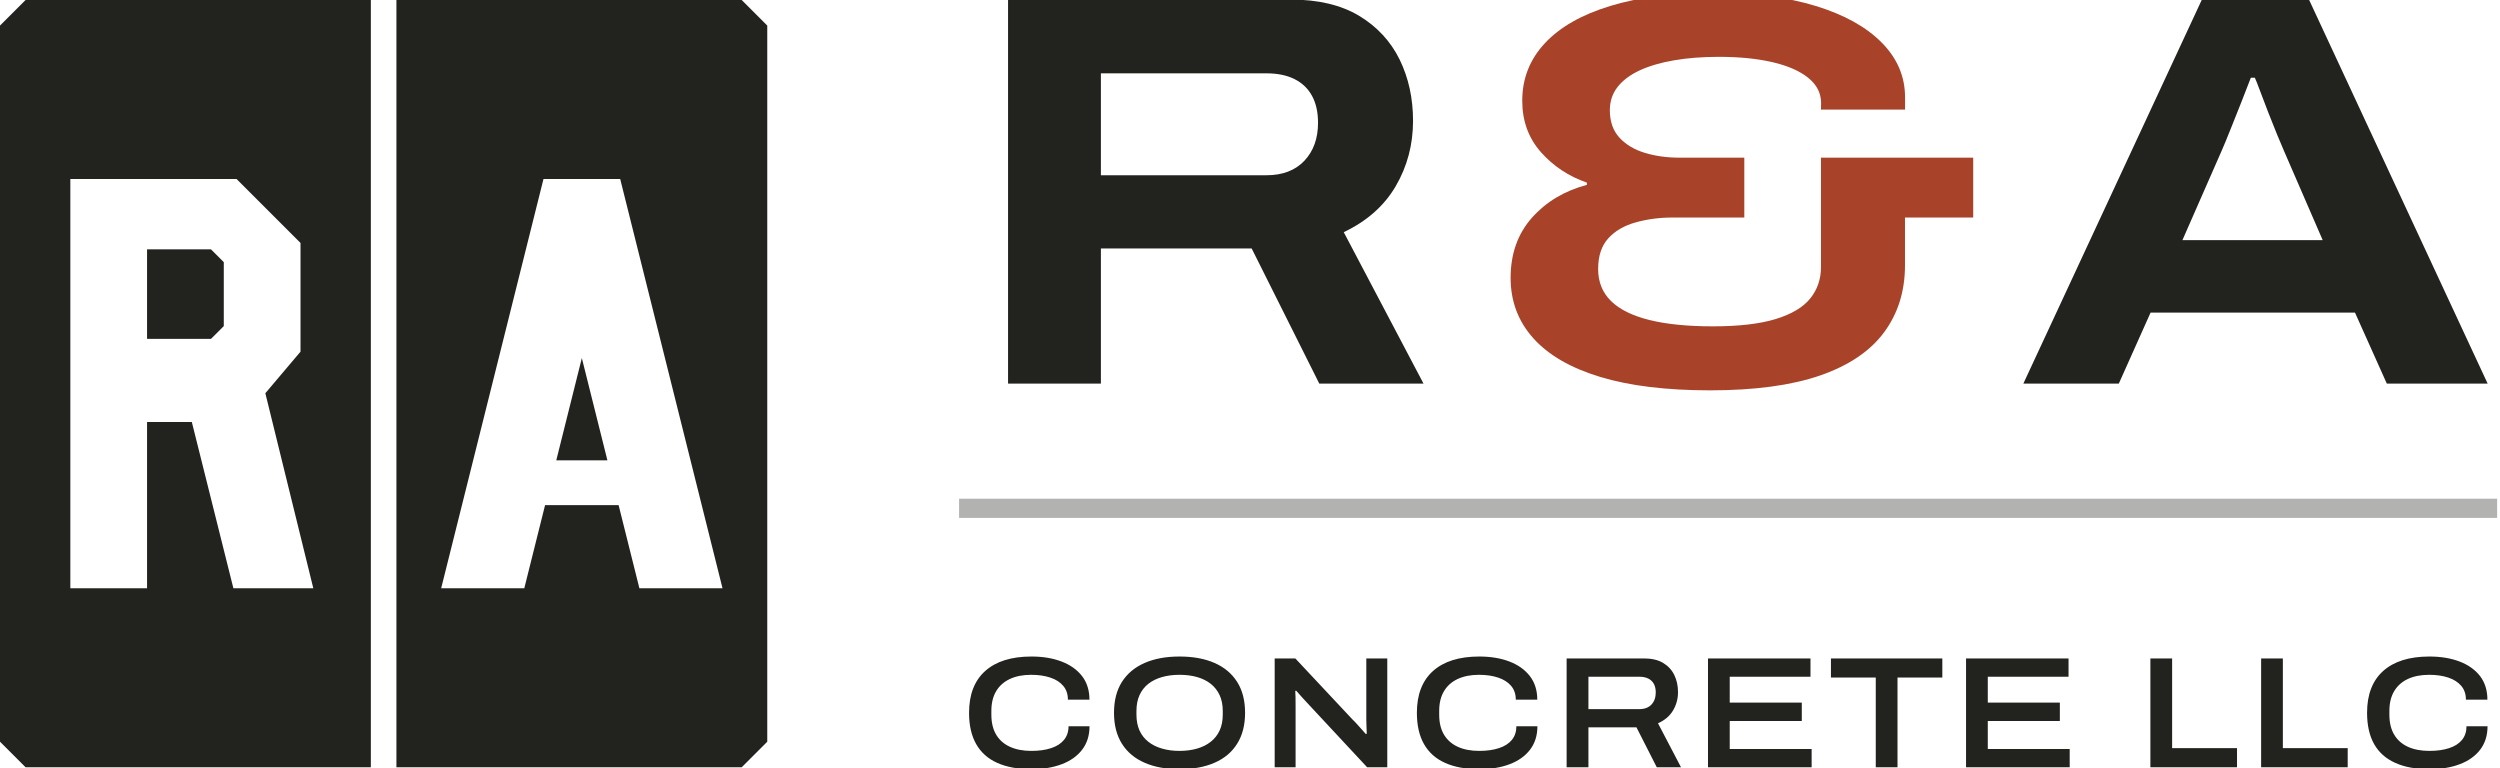
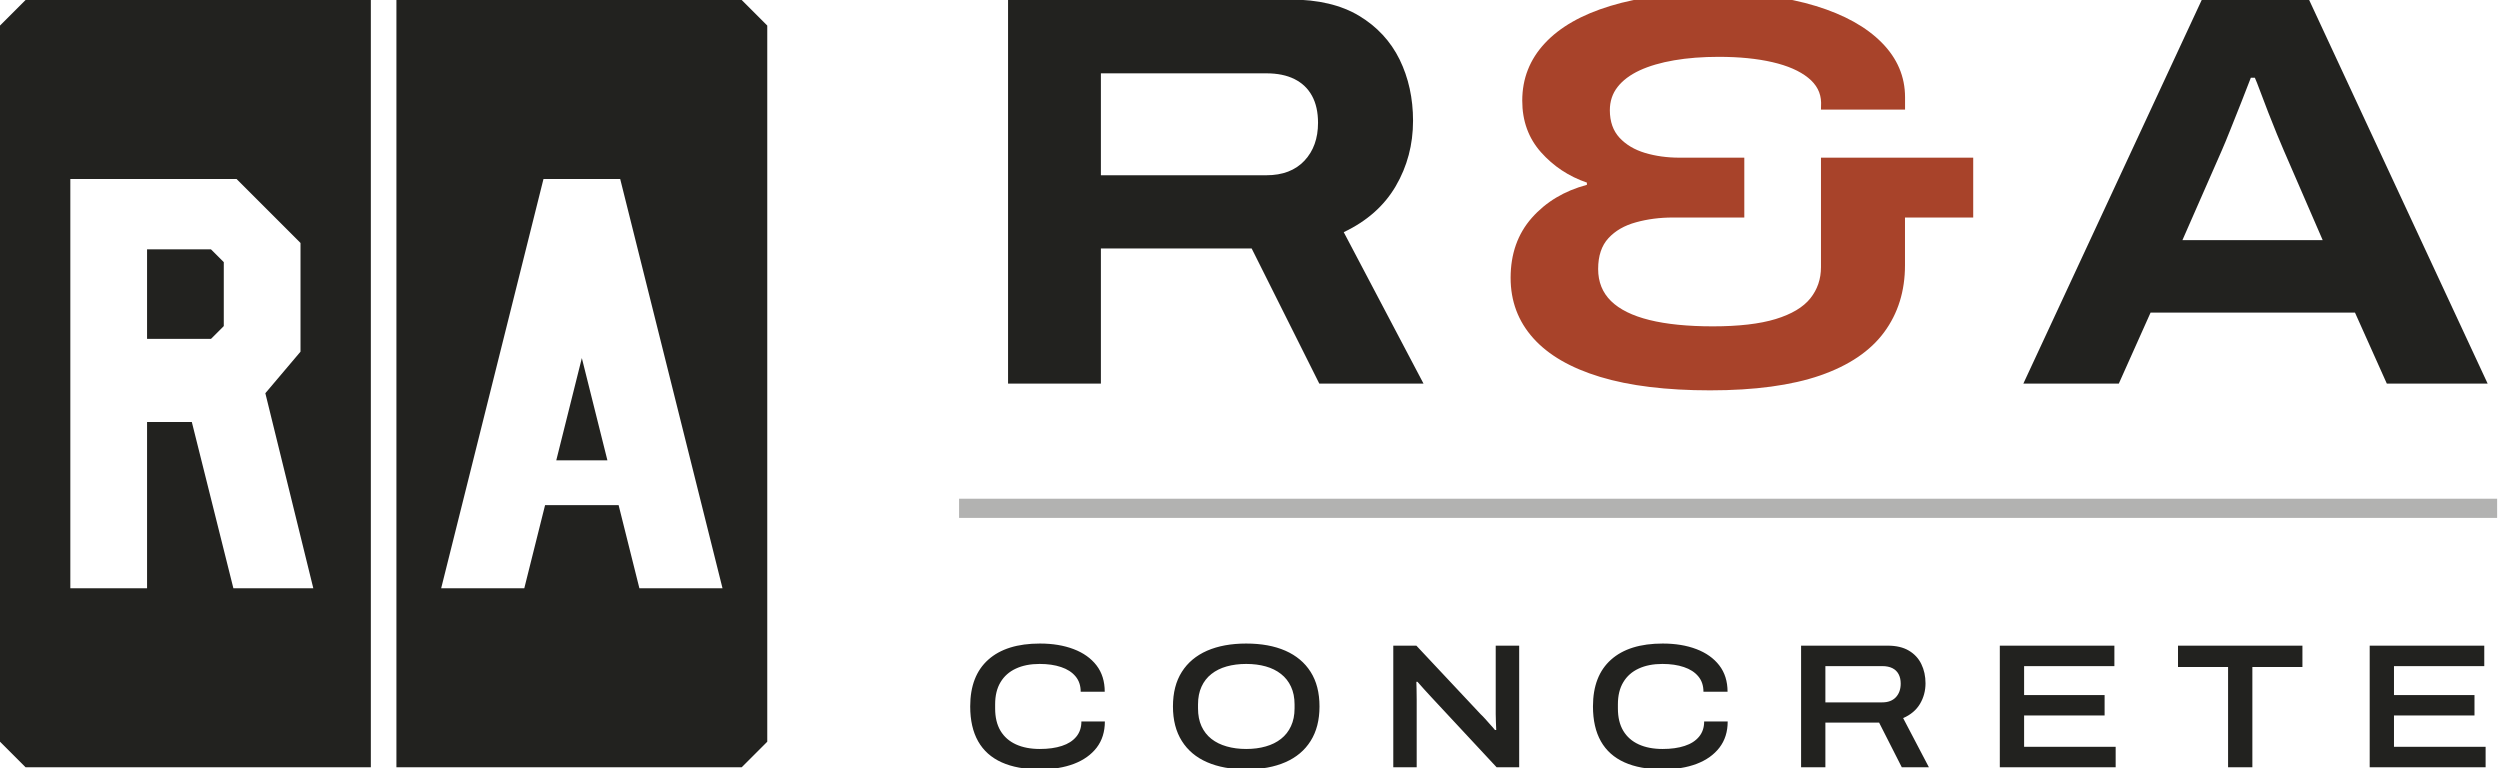
<svg xmlns="http://www.w3.org/2000/svg" viewBox="0 0 391 120" role="img" aria-labelledby="t">
  <path fill="#22221F" fill-rule="evenodd" d="M4 0H58V120H4L0 116V4Z M62 0H116L120 4V116L116 120H62Z M11 28H37L47 38V55L41.5 61.5L49 92H36.5L30 66H23V92H11Z M23 39H33L35 41V51L33 53H23Z M69 92L85 28H97L113 92H100L96.75 79H85.25L82 92Z M87 72H95L91 56Z" />
  <g transform="translate(150.00 0.00)">
    <path fill="#22221F" d="M7.66 60V-0.07H51.83Q58.32 -0.07 62.56 2.47Q66.79 5.02 68.9 9.31Q71 13.61 71 18.9Q71 24.47 68.3 29.1Q65.6 33.73 60.16 36.31L72.64 60H56.34L45.76 38.86H22.18V60ZM22.18 27.41H48.07Q51.87 27.41 54.01 25.14Q56.14 22.87 56.14 19.21Q56.14 16.71 55.2 14.99Q54.26 13.27 52.46 12.37Q50.66 11.47 48.07 11.47H22.18Z M166.45 60 194.38 -0.07H211.12L239.07 60H223.3L218.32 48.89H186.35L181.38 60ZM191.33 37.56H213.27L207.19 23.54Q206.8 22.64 206.12 21Q205.44 19.35 204.75 17.57Q204.06 15.79 203.49 14.26Q202.92 12.73 202.66 12.16H202.03Q201.39 13.85 200.52 16.04Q199.65 18.23 198.83 20.28Q198.02 22.32 197.47 23.57Z" />
    <path fill="#A8432A" d="M117.46 61.05Q107.2 61.05 100.27 58.95Q93.35 56.85 89.81 52.9Q86.26 48.94 86.26 43.46Q86.26 37.83 89.58 34.07Q92.9 30.32 98.19 28.91V28.56Q93.94 27.1 91.01 23.81Q88.08 20.51 88.08 15.74Q88.08 10.56 91.61 6.77Q95.14 2.97 101.85 0.93Q108.55 -1.12 118.04 -1.12Q127.31 -1.12 134 0.94Q140.68 2.99 144.32 6.68Q147.95 10.36 147.95 15.22V17.14H134.8L134.82 16.07Q134.79 13.76 132.79 12.16Q130.79 10.55 127.2 9.72Q123.61 8.89 118.81 8.89Q114.98 8.89 111.84 9.43Q108.69 9.97 106.44 11.01Q104.19 12.06 102.99 13.6Q101.78 15.14 101.78 17.24Q101.78 19.9 103.29 21.54Q104.8 23.17 107.29 23.92Q109.78 24.66 112.66 24.66H122.81V34.02H111.62Q108.56 34.02 105.86 34.77Q103.16 35.51 101.56 37.25Q99.95 38.99 99.95 42.08Q99.95 45.1 101.96 47.08Q103.98 49.06 107.98 50.05Q111.98 51.04 117.89 51.04Q123.97 51.04 127.71 49.9Q131.46 48.75 133.13 46.67Q134.8 44.58 134.8 41.79V24.66H158.61V34.02H147.94V41.49Q147.94 47.54 144.68 51.96Q141.42 56.38 134.68 58.72Q127.93 61.05 117.46 61.05Z" />
    <rect x="0" y="78" width="240.55" height="3" fill="#22221F" opacity=".35" />
-     <path fill="#22221F" transform="translate(0 120)" d="M11.34 0.3Q8.15 0.3 5.96 -0.69Q3.78 -1.67 2.67 -3.63Q1.56 -5.59 1.56 -8.52Q1.56 -12.8 4.09 -15.06Q6.62 -17.32 11.32 -17.32Q13.98 -17.32 16.02 -16.54Q18.07 -15.76 19.23 -14.26Q20.39 -12.76 20.39 -10.57H17.02Q17.02 -11.87 16.29 -12.73Q15.57 -13.59 14.28 -14.02Q12.99 -14.46 11.28 -14.46Q9.34 -14.46 7.95 -13.81Q6.55 -13.16 5.8 -11.9Q5.05 -10.65 5.05 -8.82V-8.22Q5.05 -6.36 5.8 -5.1Q6.55 -3.84 7.96 -3.2Q9.36 -2.56 11.3 -2.56Q13.09 -2.56 14.39 -2.99Q15.69 -3.41 16.4 -4.27Q17.12 -5.14 17.12 -6.41H20.4Q20.4 -4.25 19.25 -2.75Q18.1 -1.25 16.06 -0.48Q14.02 0.3 11.34 0.3ZM34.47 0.3Q31.31 0.3 29.01 -0.71Q26.71 -1.71 25.47 -3.68Q24.23 -5.65 24.23 -8.51Q24.23 -11.4 25.47 -13.35Q26.71 -15.3 29.01 -16.31Q31.31 -17.32 34.47 -17.32Q37.67 -17.32 39.96 -16.31Q42.26 -15.3 43.49 -13.35Q44.73 -11.4 44.73 -8.51Q44.73 -5.65 43.49 -3.68Q42.26 -1.71 39.96 -0.71Q37.67 0.3 34.47 0.3ZM34.48 -2.56Q35.98 -2.56 37.22 -2.92Q38.45 -3.27 39.35 -3.98Q40.25 -4.68 40.75 -5.75Q41.24 -6.82 41.24 -8.24V-8.8Q41.24 -10.22 40.75 -11.28Q40.25 -12.35 39.35 -13.06Q38.45 -13.76 37.22 -14.11Q35.98 -14.46 34.48 -14.46Q32.98 -14.46 31.75 -14.11Q30.51 -13.76 29.61 -13.06Q28.71 -12.35 28.22 -11.28Q27.74 -10.22 27.74 -8.8V-8.24Q27.74 -6.82 28.22 -5.75Q28.71 -4.68 29.61 -3.98Q30.51 -3.27 31.75 -2.92Q32.98 -2.56 34.48 -2.56ZM49.36 0V-17.02H52.59L61.59 -7.41Q61.85 -7.18 62.21 -6.77Q62.57 -6.37 62.95 -5.95Q63.33 -5.54 63.59 -5.22H63.76Q63.74 -5.7 63.72 -6.35Q63.69 -6.99 63.69 -7.45V-17.02H66.97V0H63.82L54.78 -9.71Q54.26 -10.25 53.67 -10.91Q53.09 -11.58 52.74 -11.96H52.58Q52.6 -11.62 52.62 -10.95Q52.63 -10.27 52.63 -9.46V0ZM81.38 0.3Q78.19 0.3 76 -0.69Q73.82 -1.67 72.71 -3.63Q71.6 -5.59 71.6 -8.52Q71.6 -12.8 74.13 -15.06Q76.66 -17.32 81.36 -17.32Q84.02 -17.32 86.07 -16.54Q88.11 -15.76 89.27 -14.26Q90.43 -12.76 90.43 -10.57H87.07Q87.07 -11.87 86.34 -12.73Q85.61 -13.59 84.32 -14.02Q83.04 -14.46 81.32 -14.46Q79.39 -14.46 77.99 -13.81Q76.59 -13.16 75.84 -11.9Q75.09 -10.65 75.09 -8.82V-8.22Q75.09 -6.36 75.84 -5.1Q76.6 -3.84 78 -3.2Q79.4 -2.56 81.35 -2.56Q83.13 -2.56 84.43 -2.99Q85.73 -3.41 86.45 -4.27Q87.16 -5.14 87.16 -6.41H90.45Q90.45 -4.25 89.3 -2.75Q88.15 -1.25 86.11 -0.48Q84.07 0.3 81.38 0.3ZM95.02 0V-17.02H107.13Q108.94 -17.02 110.11 -16.32Q111.28 -15.62 111.86 -14.43Q112.44 -13.24 112.44 -11.75Q112.44 -10.18 111.66 -8.88Q110.88 -7.57 109.31 -6.88L112.91 0H109.12L105.94 -6.25H98.43V0ZM98.43 -9.09H106.38Q107.61 -9.09 108.29 -9.81Q108.96 -10.53 108.96 -11.7Q108.96 -12.48 108.67 -13.03Q108.37 -13.58 107.8 -13.87Q107.22 -14.16 106.38 -14.16H98.43ZM117.13 0V-17.02H133.16V-14.16H120.53V-10.11H131.8V-7.24H120.53V-2.86H133.34V0ZM143.37 0V-14.03H136.36V-17.02H153.78V-14.03H146.77V0ZM157.49 0V-17.02H173.52V-14.16H160.89V-10.11H172.16V-7.24H160.89V-2.86H173.7V0ZM186.32 0V-17.02H189.72V-2.99H199.87V0ZM203.64 0V-17.02H207.04V-2.99H217.18V0ZM229.98 0.3Q226.79 0.3 224.61 -0.69Q222.42 -1.67 221.31 -3.63Q220.21 -5.59 220.21 -8.52Q220.21 -12.8 222.73 -15.06Q225.26 -17.32 229.96 -17.32Q232.62 -17.32 234.67 -16.54Q236.72 -15.76 237.88 -14.26Q239.03 -12.76 239.03 -10.57H235.67Q235.67 -11.87 234.94 -12.73Q234.21 -13.59 232.93 -14.02Q231.64 -14.46 229.92 -14.46Q227.99 -14.46 226.59 -13.81Q225.2 -13.16 224.45 -11.9Q223.7 -10.65 223.7 -8.82V-8.22Q223.7 -6.36 224.45 -5.1Q225.2 -3.84 226.6 -3.2Q228.01 -2.56 229.95 -2.56Q231.74 -2.56 233.04 -2.99Q234.34 -3.41 235.05 -4.27Q235.76 -5.14 235.76 -6.41H239.05Q239.05 -4.25 237.9 -2.75Q236.75 -1.25 234.71 -0.48Q232.67 0.3 229.98 0.3Z" />
+     <path fill="#22221F" transform="translate(0 120)" d="M12.67 0.33Q9.1 0.33 6.66 -0.77Q4.22 -1.87 2.98 -4.06Q1.74 -6.25 1.74 -9.52Q1.74 -14.31 4.57 -16.83Q7.39 -19.35 12.65 -19.35Q15.62 -19.35 17.91 -18.48Q20.2 -17.61 21.49 -15.94Q22.78 -14.26 22.78 -11.81H19.02Q19.02 -13.26 18.21 -14.22Q17.4 -15.19 15.96 -15.67Q14.52 -16.16 12.6 -16.16Q10.44 -16.16 8.88 -15.43Q7.32 -14.71 6.48 -13.3Q5.64 -11.9 5.64 -9.86V-9.19Q5.64 -7.11 6.48 -5.7Q7.32 -4.3 8.89 -3.58Q10.46 -2.86 12.63 -2.86Q14.63 -2.86 16.08 -3.34Q17.53 -3.81 18.33 -4.78Q19.13 -5.74 19.13 -7.16H22.8Q22.8 -4.75 21.52 -3.07Q20.23 -1.4 17.95 -0.53Q15.67 0.33 12.67 0.33ZM44.9 0.33Q41.37 0.33 38.79 -0.79Q36.22 -1.91 34.84 -4.11Q33.45 -6.31 33.45 -9.51Q33.45 -12.74 34.84 -14.92Q36.22 -17.1 38.79 -18.23Q41.37 -19.35 44.9 -19.35Q48.47 -19.35 51.03 -18.23Q53.6 -17.1 54.98 -14.92Q56.37 -12.74 56.37 -9.51Q56.37 -6.31 54.98 -4.11Q53.6 -1.91 51.03 -0.79Q48.47 0.33 44.9 0.33ZM44.91 -2.86Q46.59 -2.86 47.97 -3.26Q49.35 -3.65 50.35 -4.44Q51.36 -5.23 51.91 -6.43Q52.47 -7.62 52.47 -9.21V-9.83Q52.47 -11.42 51.91 -12.61Q51.36 -13.8 50.35 -14.59Q49.35 -15.38 47.97 -15.77Q46.59 -16.16 44.91 -16.16Q43.24 -16.16 41.85 -15.77Q40.47 -15.38 39.47 -14.59Q38.46 -13.8 37.92 -12.61Q37.37 -11.42 37.37 -9.83V-9.21Q37.37 -7.62 37.91 -6.43Q38.46 -5.23 39.46 -4.44Q40.47 -3.65 41.85 -3.26Q43.24 -2.86 44.91 -2.86ZM67.91 0V-19.02H71.52L81.59 -8.28Q81.88 -8.02 82.28 -7.57Q82.68 -7.12 83.1 -6.65Q83.53 -6.19 83.81 -5.83H84.01Q83.99 -6.37 83.96 -7.09Q83.93 -7.82 83.93 -8.32V-19.02H87.6V0H84.07L73.97 -10.85Q73.39 -11.45 72.73 -12.2Q72.08 -12.94 71.69 -13.37H71.52Q71.54 -12.99 71.55 -12.24Q71.57 -11.48 71.57 -10.58V0ZM110.07 0.33Q106.5 0.33 104.06 -0.77Q101.62 -1.87 100.38 -4.06Q99.14 -6.25 99.14 -9.52Q99.14 -14.31 101.97 -16.83Q104.79 -19.35 110.05 -19.35Q113.02 -19.35 115.31 -18.48Q117.6 -17.61 118.89 -15.94Q120.19 -14.26 120.19 -11.81H116.42Q116.42 -13.26 115.61 -14.22Q114.8 -15.19 113.36 -15.67Q111.92 -16.16 110 -16.16Q107.84 -16.16 106.28 -15.43Q104.72 -14.71 103.88 -13.3Q103.04 -11.9 103.04 -9.86V-9.19Q103.04 -7.11 103.88 -5.7Q104.72 -4.3 106.29 -3.58Q107.86 -2.86 110.03 -2.86Q112.03 -2.86 113.48 -3.34Q114.93 -3.81 115.73 -4.78Q116.53 -5.74 116.53 -7.16H120.21Q120.21 -4.75 118.92 -3.07Q117.63 -1.4 115.35 -0.53Q113.07 0.33 110.07 0.33ZM131.69 0V-19.02H145.23Q147.24 -19.02 148.55 -18.24Q149.86 -17.46 150.5 -16.13Q151.15 -14.8 151.15 -13.13Q151.15 -11.38 150.29 -9.92Q149.42 -8.46 147.65 -7.69L151.68 0H147.44L143.89 -6.99H135.49V0ZM135.49 -10.15H144.39Q145.76 -10.15 146.52 -10.96Q147.27 -11.77 147.27 -13.08Q147.27 -13.95 146.94 -14.56Q146.61 -15.18 145.97 -15.5Q145.32 -15.82 144.39 -15.82H135.49ZM162.77 0V-19.02H180.69V-15.82H166.57V-11.29H179.16V-8.1H166.57V-3.2H180.89V0ZM198.47 0V-15.68H190.64V-19.02H210.1V-15.68H202.27V0ZM220.62 0V-19.02H238.54V-15.82H224.42V-11.29H237.01V-8.1H224.42V-3.2H238.75V0Z" />
  </g>
</svg>
